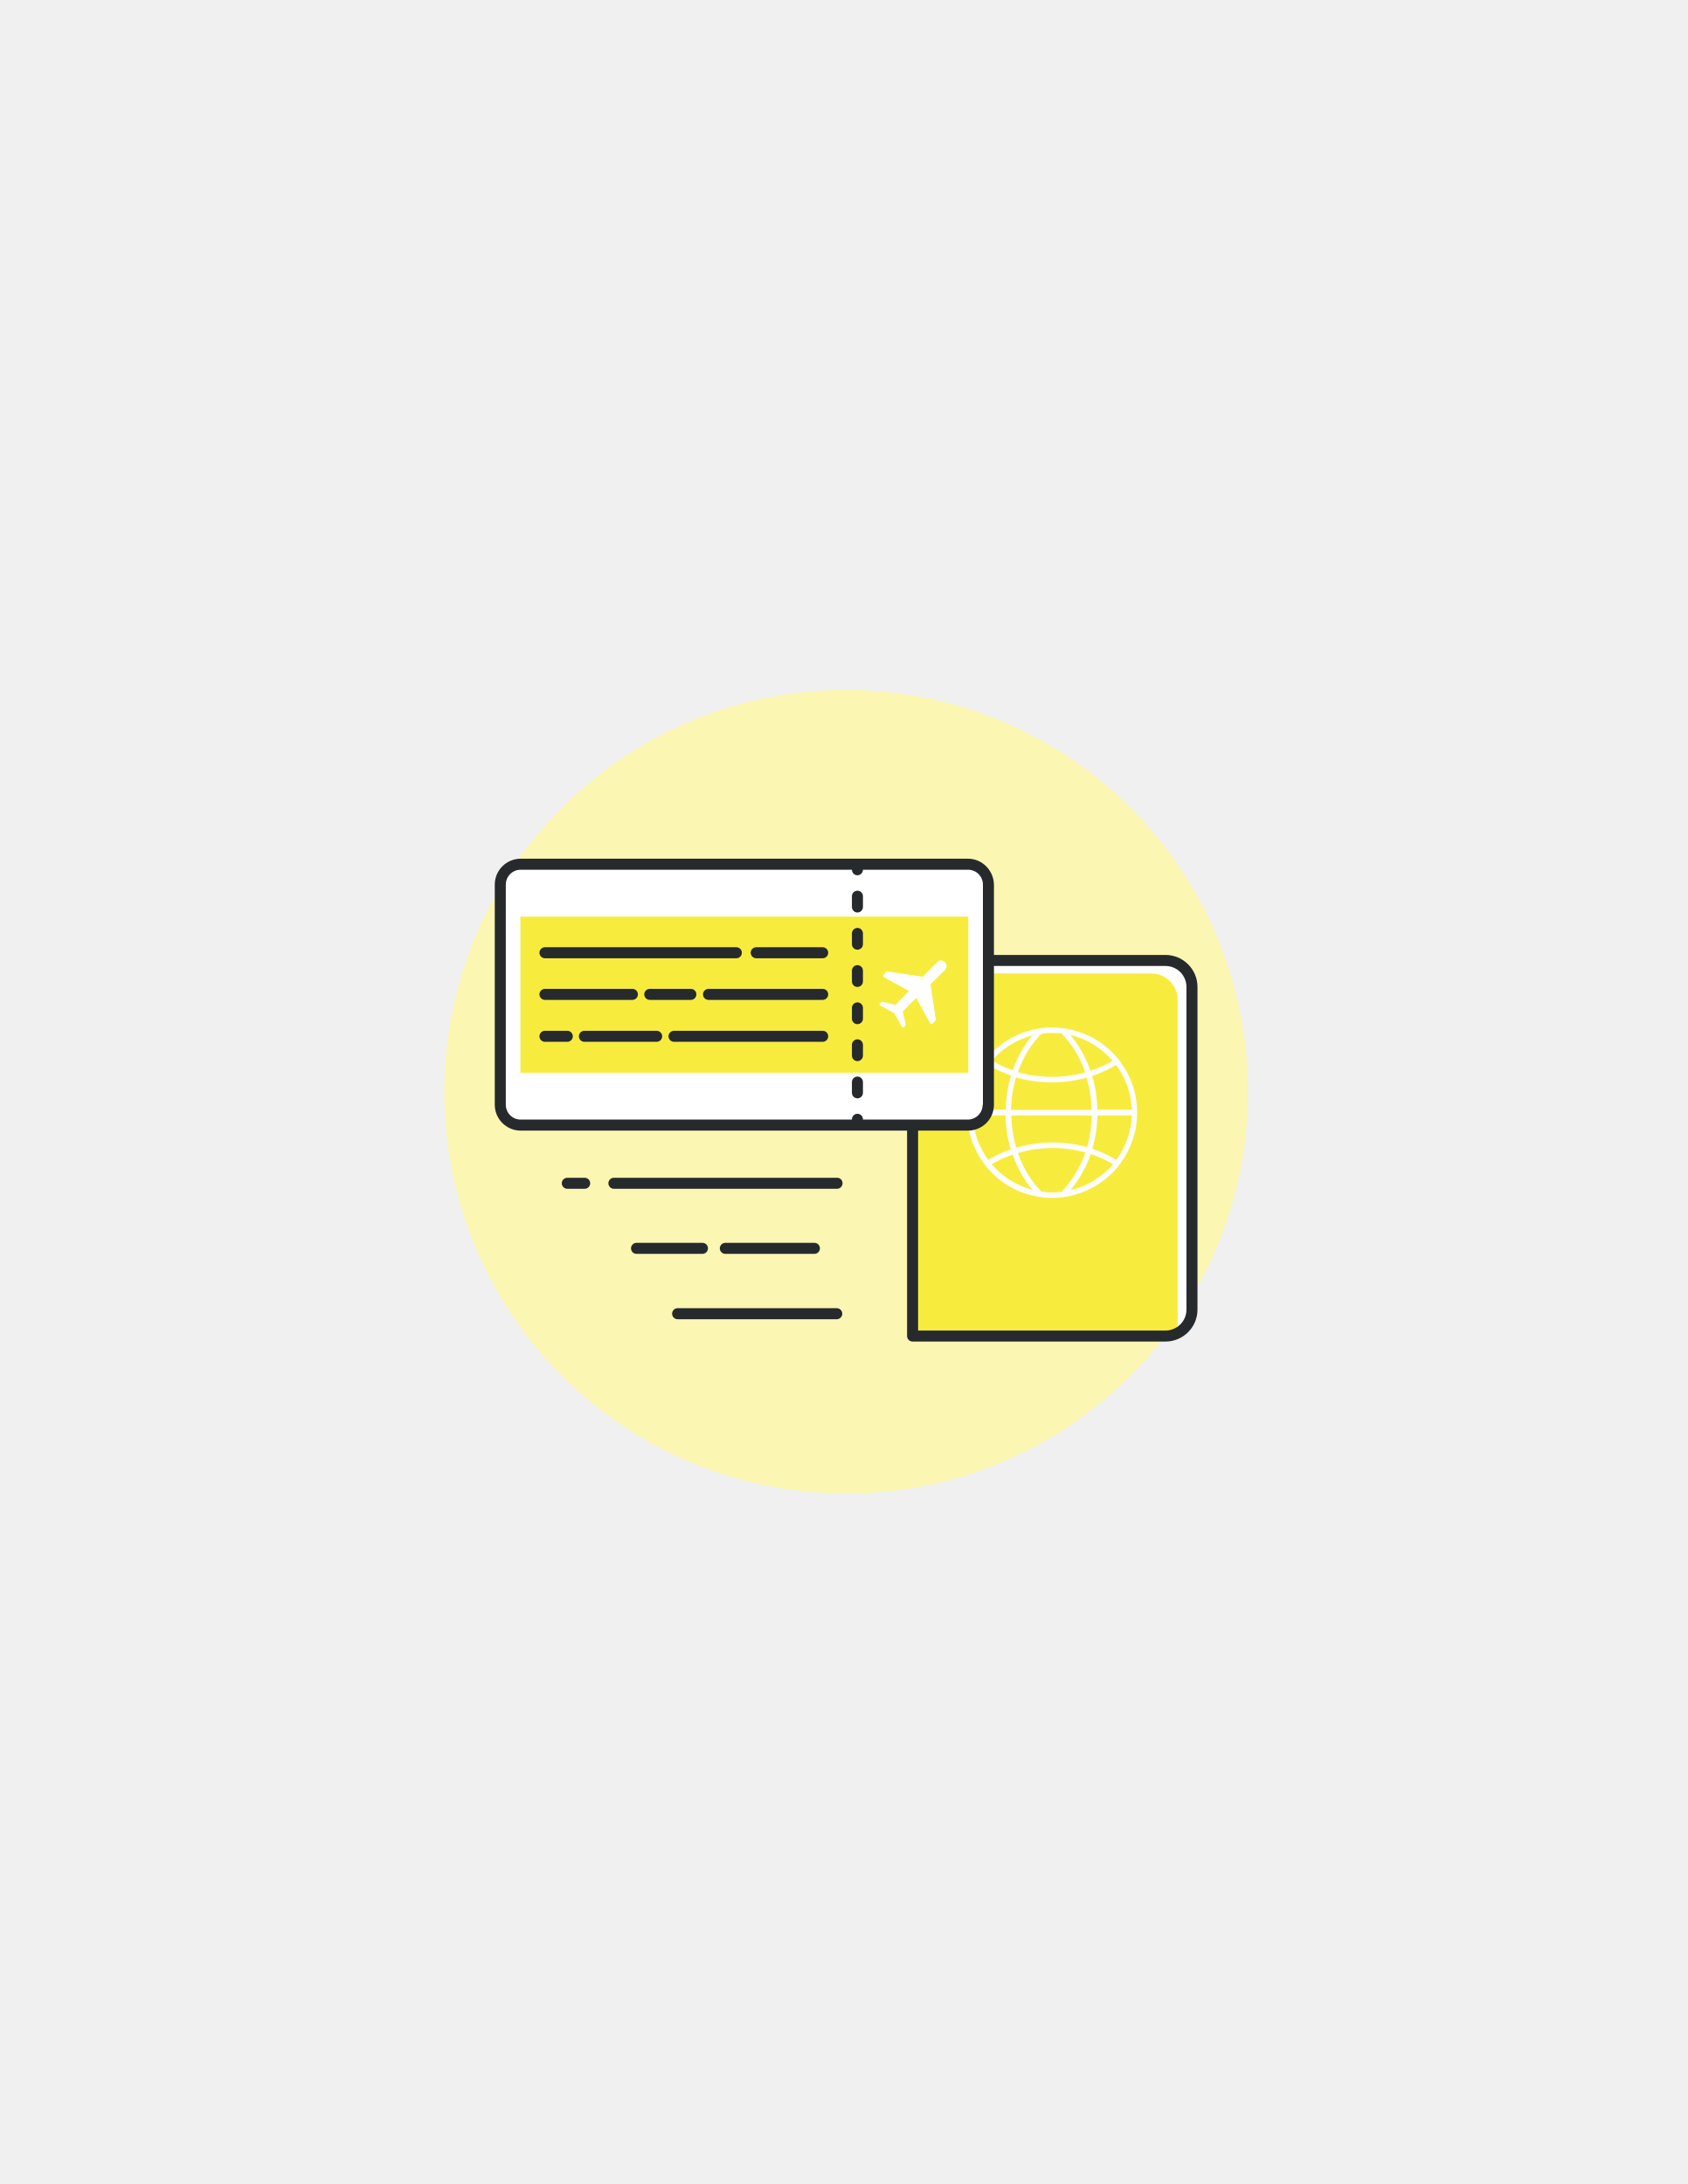
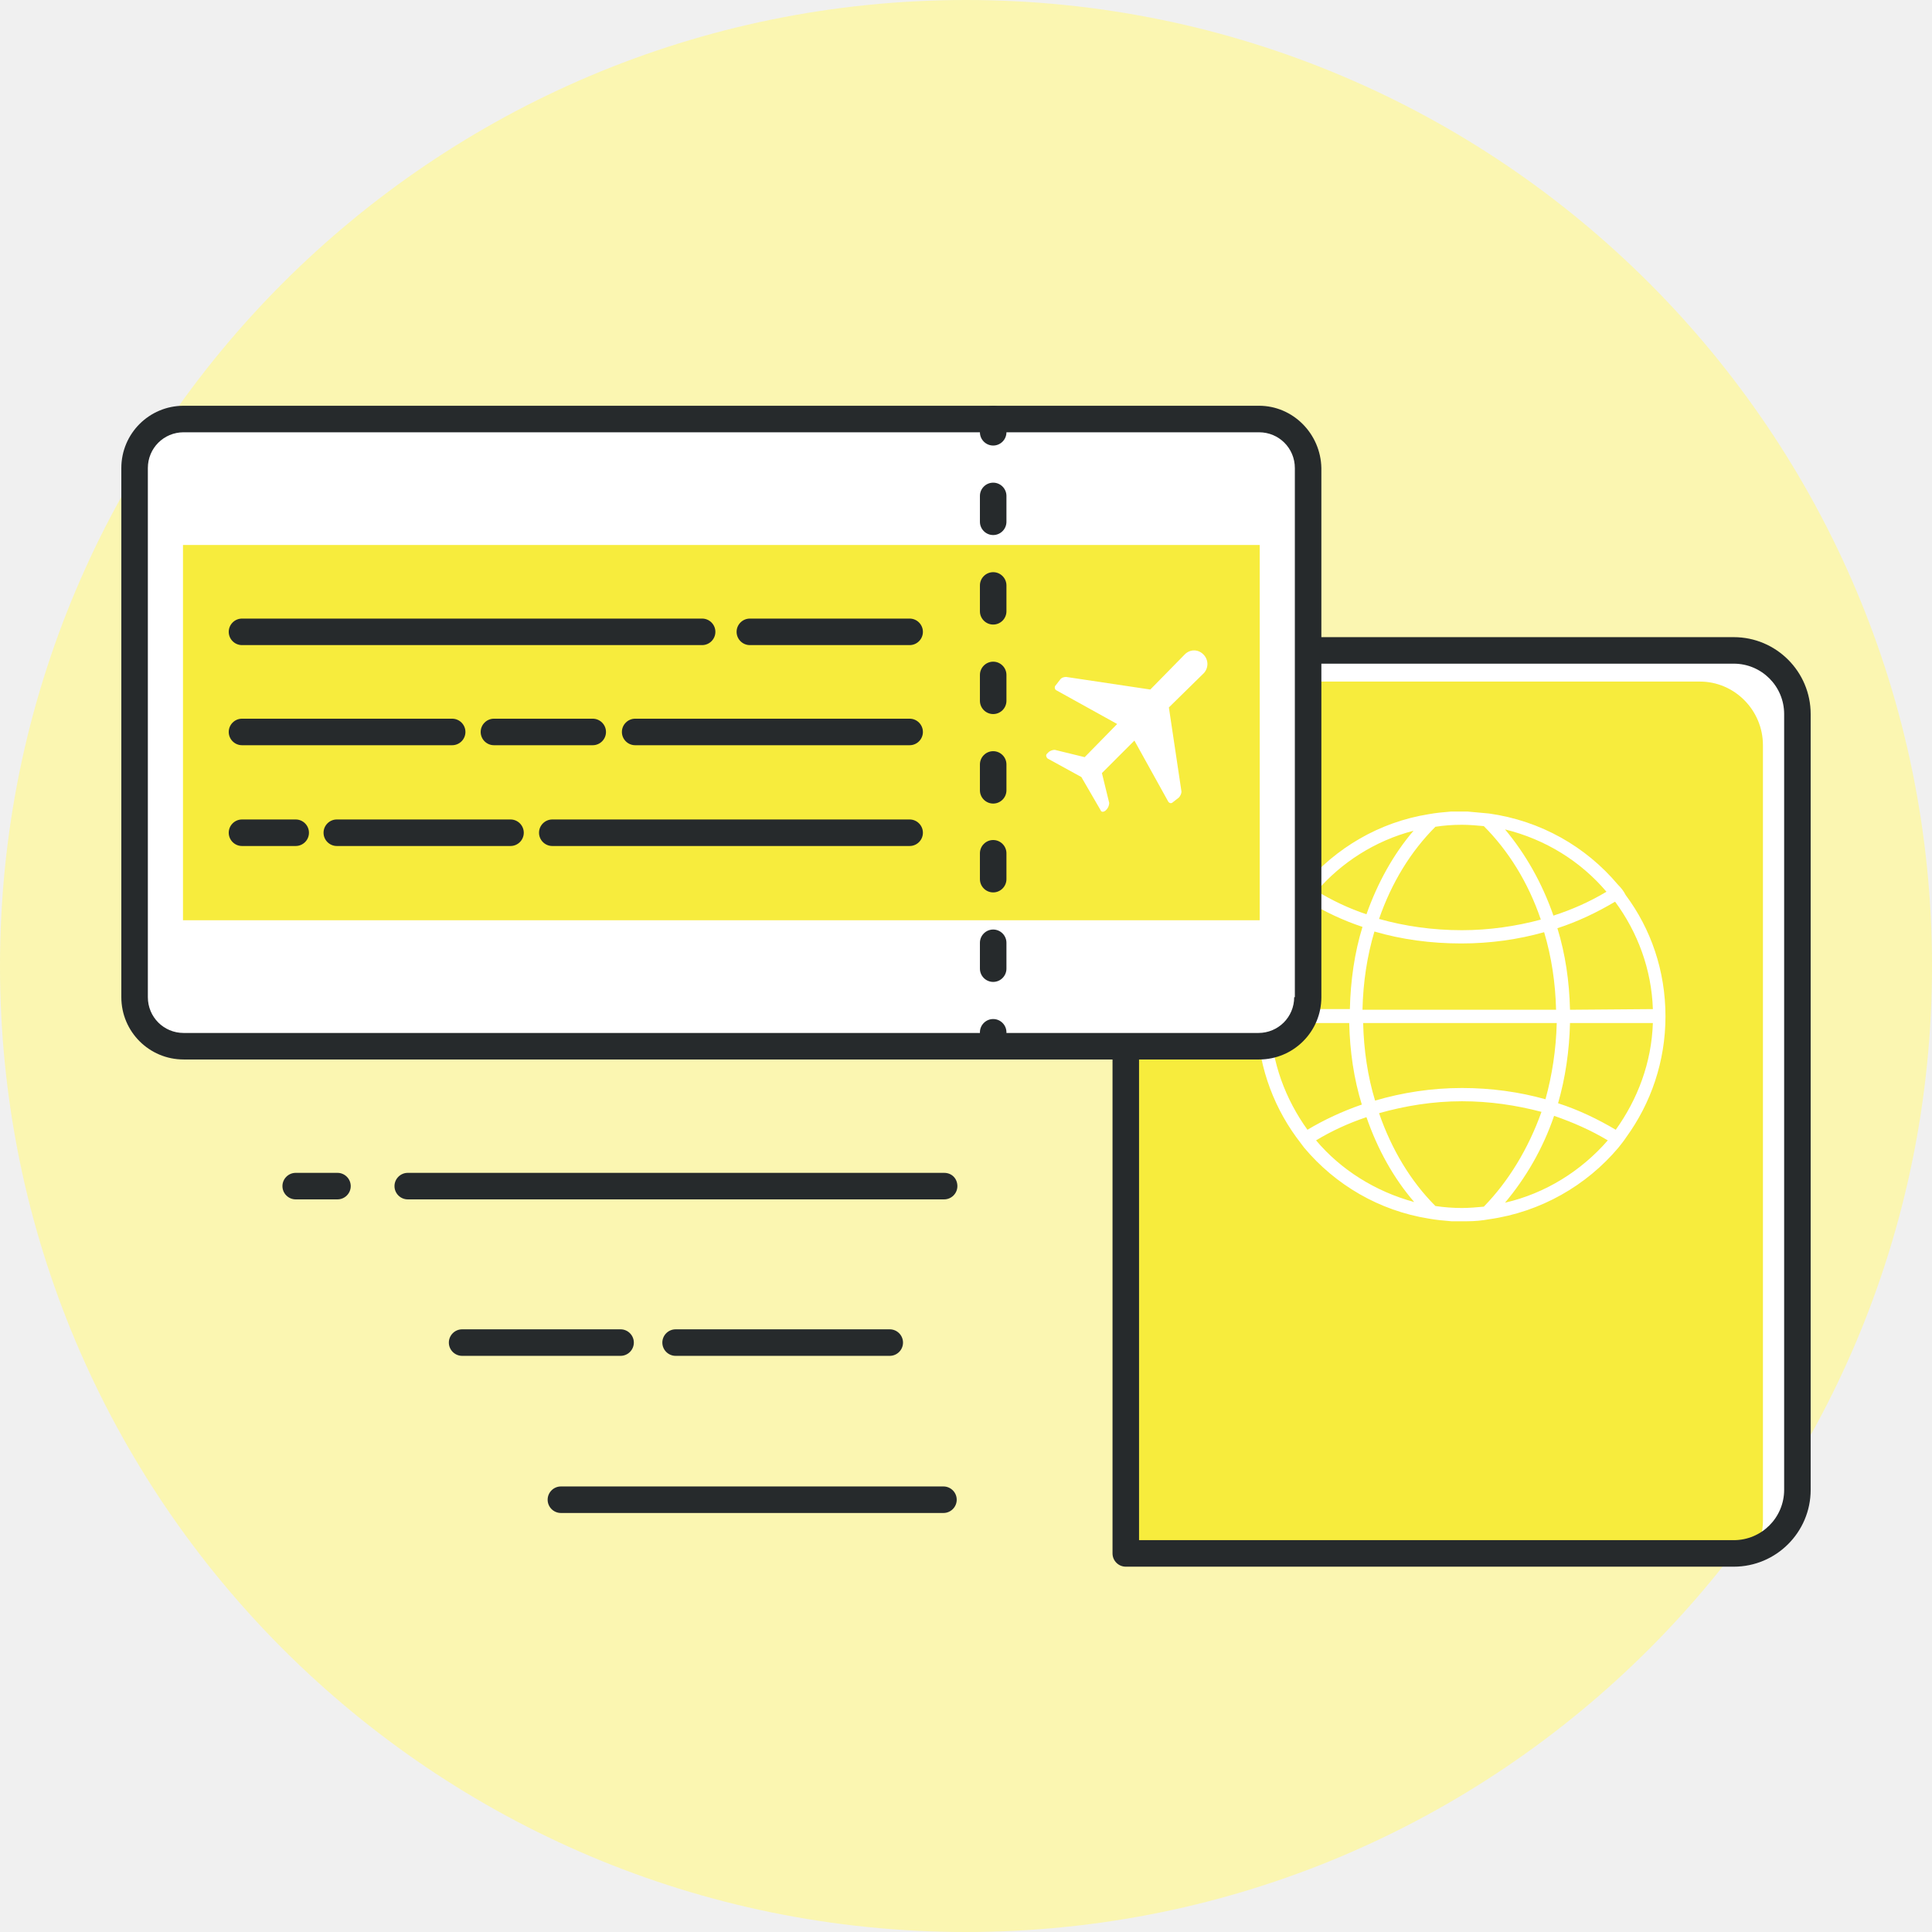
- <svg xmlns="http://www.w3.org/2000/svg" version="1.1" id="Layer_1" x="0px" y="0px" viewBox="0 0 612 792" style="enable-background:new 0 0 612 792;" xml:space="preserve">
+ <svg xmlns="http://www.w3.org/2000/svg" version="1.1" x="0px" y="0px" width="291.4px" height="291.4px" viewBox="0 0 291.4 291.4" style="enable-background:new 0 0 291.4 291.4;" xml:space="preserve">
  <style type="text/css">
	.st0{fill:#FBF6B1;}
	.st1{fill:#FFFFFF;}
	.st2{fill:#F7EC3D;}
	.st3{fill:#262A2C;}
</style>
-   <circle class="st0" cx="306.8" cy="395.9" r="145.7" />
+   <defs>
+ </defs>
+   <circle class="st0" cx="145.7" cy="145.7" r="145.7" />
  <g>
-     <path class="st1" d="M422.6,348.3h-3.4h-78.8h-9.6v9.6v117v9.6h9.6h78.8h3.4c5.3,0,9.6-4.3,9.6-9.6v-117   C432.2,352.6,427.9,348.3,422.6,348.3z" />
-     <path class="st2" d="M417.5,353h-3.4h-78.8h-4.4v4.9v117v9.6h9.6h78.8h3.4c1.2,0,2.3-0.2,3.3-0.6c0.6-1.3,1-2.7,1-4.3v-117   C427,357.3,422.7,353,417.5,353z" />
-     <path class="st3" d="M422.6,346.3h-91.7c-1.1,0-2,0.9-2,2v136.2c0,1.1,0.9,2,2,2h91.7c6.4,0,11.6-5.2,11.6-11.6v-117   C434.2,351.5,429,346.3,422.6,346.3z M430.2,474.9c0,4.2-3.4,7.6-7.6,7.6h-89.7V350.3h89.7c4.2,0,7.6,3.4,7.6,7.6V474.9z" />
-     <path class="st1" d="M405.1,383.6c-4.8-5.7-11.6-9.6-19.4-10.7c-1.1-0.1-2.2-0.2-3.3-0.3c-0.3,0-0.6,0-0.9,0c-0.5,0-1,0-1.5,0   c-1.2,0.1-2.3,0.2-3.4,0.4c-7.5,1.2-14,5.1-18.7,10.6c-0.4,0.5-0.8,1-1.2,1.6c-3.8,5.1-6,11.5-6,18.3c0,6.8,2.2,13.1,5.9,18.2   c0.4,0.5,0.8,1.1,1.2,1.6c4.7,5.6,11.3,9.5,18.8,10.7c1.1,0.2,2.2,0.3,3.4,0.4c0.5,0,1,0,1.5,0c0.3,0,0.6,0,0.9,0   c1.1,0,2.2-0.1,3.3-0.3c7.8-1.1,14.7-5.1,19.5-10.8c0.4-0.5,0.8-1,1.2-1.6c3.7-5.1,5.9-11.4,5.9-18.2c0-6.9-2.2-13.2-6-18.3   C406,384.6,405.6,384.1,405.1,383.6z M403.4,384.7c-2.5,1.5-5.2,2.7-8,3.6c-1.7-4.9-4.2-9.3-7.3-13   C394.2,376.8,399.5,380.1,403.4,384.7z M366.6,402.5c0.1-4.2,0.7-8.1,1.8-11.8c4.1,1.2,8.5,1.8,13.1,1.8c4.4,0,8.6-0.6,12.5-1.7   c1.1,3.7,1.7,7.6,1.8,11.7H366.6z M395.9,404.5c-0.1,4-0.7,7.9-1.7,11.5c-3.9-1.1-8.2-1.7-12.6-1.7c-4.6,0-9,0.7-13.1,1.9   c-1.1-3.6-1.7-7.6-1.8-11.7H395.9z M377.6,374.9c1.3-0.2,2.6-0.3,4-0.3c1.1,0,2.2,0.1,3.3,0.2c3.7,3.7,6.7,8.5,8.6,14.1   c-3.7,1-7.8,1.6-11.9,1.6c-4.4,0-8.6-0.6-12.5-1.7C371,383.3,373.9,378.6,377.6,374.9z M374.3,375.5c-3,3.5-5.4,7.8-7.1,12.6   c-2.7-0.9-5.2-2.1-7.5-3.5C363.4,380.3,368.5,377,374.3,375.5z M358.4,386.2c2.5,1.5,5.2,2.8,8.2,3.8c-1.2,3.9-1.8,8.1-1.9,12.4   h-11.9C352.9,396.4,355,390.8,358.4,386.2z M352.7,404.5h11.9c0.1,4.3,0.7,8.4,1.9,12.3c-2.9,1-5.7,2.3-8.2,3.8   C355,416,352.9,410.5,352.7,404.5z M359.6,422.2c2.3-1.4,4.9-2.6,7.6-3.5c1.7,4.9,4.1,9.2,7.2,12.8   C368.5,429.9,363.3,426.6,359.6,422.2z M384.9,432.2c-1.1,0.1-2.2,0.2-3.3,0.2c-1.3,0-2.7-0.1-4-0.3c-3.7-3.7-6.6-8.5-8.5-14   c3.9-1.1,8.1-1.8,12.5-1.8c4.2,0,8.2,0.6,12,1.6C391.6,423.5,388.6,428.4,384.9,432.2z M388.1,431.6c3.1-3.7,5.7-8.1,7.4-13.1   c2.9,1,5.6,2.2,8.1,3.7C399.6,426.8,394.2,430.2,388.1,431.6z M404.8,420.6c-2.7-1.6-5.6-3-8.7-4c1.1-3.8,1.7-7.9,1.8-12.1h12.5   C410.2,410.5,408.1,416,404.8,420.6z M397.9,402.5c-0.1-4.3-0.7-8.4-1.9-12.3c3.1-1,6-2.4,8.7-4c3.4,4.6,5.5,10.2,5.7,16.2H397.9z" />
-     <path class="st1" d="M351,313.4H188.8c-4,0-7.4,3.3-7.4,7.4v79.8c0,4,3.3,7.4,7.4,7.4H351c4,0,7.4-3.3,7.4-7.4v-79.8   C358.3,316.7,355,313.4,351,313.4z" />
-     <path class="st2" d="M344.3,313.4H195.5c-3.7,0-6.8,3.3-6.8,7.4v79.8c0,4,3,7.4,6.8,7.4h148.8c3.7,0,6.8-3.3,6.8-7.4v-79.8   C351.1,316.7,348,313.4,344.3,313.4z" />
-     <path class="st1" d="M351,313.4H188.8c-4,0-7.4,3.3-7.4,7.4v11.6h176.9v-11.6C358.3,316.7,355,313.4,351,313.4z" />
-     <path class="st1" d="M181.5,400.6c0,4,3.3,7.4,7.4,7.4H351c4,0,7.4-3.3,7.4-7.4V389H181.5V400.6z" />
+     <path class="st1" d="M261.5,98.1h-3.4h-78.8h-9.6v9.6v117v9.6h9.6h78.8h3.4c5.3,0,9.6-4.3,9.6-9.6v-117   C271.1,102.4,266.8,98.1,261.5,98.1z" />
+     <path class="st2" d="M256.4,102.8H253h-78.8h-4.4v4.9v117v9.6h9.6h78.8h3.4c1.2,0,2.3-0.2,3.3-0.6c0.6-1.3,1-2.7,1-4.3v-117   C265.9,107.1,261.6,102.8,256.4,102.8z" />
+     <path class="st3" d="M261.5,96.1h-91.7c-1.1,0-2,0.9-2,2v136.2c0,1.1,0.9,2,2,2h91.7c6.4,0,11.6-5.2,11.6-11.6v-117   C273.1,101.3,267.9,96.1,261.5,96.1z M269.1,224.7c0,4.2-3.4,7.6-7.6,7.6h-89.7V100.1h89.7c4.2,0,7.6,3.4,7.6,7.6V224.7   L269.1,224.7z" />
+     <path class="st1" d="M244,133.4c-4.8-5.7-11.6-9.6-19.4-10.7c-1.1-0.1-2.2-0.2-3.3-0.3c-0.3,0-0.6,0-0.9,0c-0.5,0-1,0-1.5,0   c-1.2,0.1-2.3,0.2-3.4,0.4c-7.5,1.2-14,5.1-18.7,10.6c-0.4,0.5-0.8,1-1.2,1.6c-3.8,5.1-6,11.5-6,18.3s2.2,13.1,5.9,18.2   c0.4,0.5,0.8,1.1,1.2,1.6c4.7,5.6,11.3,9.5,18.8,10.7c1.1,0.2,2.2,0.3,3.4,0.4c0.5,0,1,0,1.5,0c0.3,0,0.6,0,0.9,0   c1.1,0,2.2-0.1,3.3-0.3c7.8-1.1,14.7-5.1,19.5-10.8c0.4-0.5,0.8-1,1.2-1.6c3.7-5.1,5.9-11.4,5.9-18.2c0-6.9-2.2-13.2-6-18.3   C244.9,134.4,244.5,133.9,244,133.4z M242.3,134.5c-2.5,1.5-5.2,2.7-8,3.6c-1.7-4.9-4.2-9.3-7.3-13   C233.1,126.6,238.4,129.9,242.3,134.5z M205.5,152.3c0.1-4.2,0.7-8.1,1.8-11.8c4.1,1.2,8.5,1.8,13.1,1.8c4.4,0,8.6-0.6,12.5-1.7   c1.1,3.7,1.7,7.6,1.8,11.7H205.5z M234.8,154.3c-0.1,4-0.7,7.9-1.7,11.5c-3.9-1.1-8.2-1.7-12.6-1.7c-4.6,0-9,0.7-13.1,1.9   c-1.1-3.6-1.7-7.6-1.8-11.7L234.8,154.3L234.8,154.3z M216.5,124.7c1.3-0.2,2.6-0.3,4-0.3c1.1,0,2.2,0.1,3.3,0.2   c3.7,3.7,6.7,8.5,8.6,14.1c-3.7,1-7.8,1.6-11.9,1.6c-4.4,0-8.6-0.6-12.5-1.7C209.9,133.1,212.8,128.4,216.5,124.7z M213.2,125.3   c-3,3.5-5.4,7.8-7.1,12.6c-2.7-0.9-5.2-2.1-7.5-3.5C202.3,130.1,207.4,126.8,213.2,125.3z M197.3,136c2.5,1.5,5.2,2.8,8.2,3.8   c-1.2,3.9-1.8,8.1-1.9,12.4h-11.9C191.8,146.2,193.9,140.6,197.3,136z M191.6,154.3h11.9c0.1,4.3,0.7,8.4,1.9,12.3   c-2.9,1-5.7,2.3-8.2,3.8C193.9,165.8,191.8,160.3,191.6,154.3z M198.5,172c2.3-1.4,4.9-2.6,7.6-3.5c1.7,4.9,4.1,9.2,7.2,12.8   C207.4,179.7,202.2,176.4,198.5,172z M223.8,182c-1.1,0.1-2.2,0.2-3.3,0.2c-1.3,0-2.7-0.1-4-0.3c-3.7-3.7-6.6-8.5-8.5-14   c3.9-1.1,8.1-1.8,12.5-1.8c4.2,0,8.2,0.6,12,1.6C230.5,173.3,227.5,178.2,223.8,182z M227,181.4c3.1-3.7,5.7-8.1,7.4-13.1   c2.9,1,5.6,2.2,8.1,3.7C238.5,176.6,233.1,180,227,181.4z M243.7,170.4c-2.7-1.6-5.6-3-8.7-4c1.1-3.8,1.7-7.9,1.8-12.1h12.5   C249.1,160.3,247,165.8,243.7,170.4z M236.8,152.3c-0.1-4.3-0.7-8.4-1.9-12.3c3.1-1,6-2.4,8.7-4c3.4,4.6,5.5,10.2,5.7,16.2   L236.8,152.3L236.8,152.3z" />
+     <path class="st1" d="M189.9,63.2H27.7c-4,0-7.4,3.3-7.4,7.4v79.8c0,4,3.3,7.4,7.4,7.4h162.2c4,0,7.4-3.3,7.4-7.4V70.6   C197.2,66.5,193.9,63.2,189.9,63.2z" />
+     <path class="st2" d="M183.2,63.2H34.4c-3.7,0-6.8,3.3-6.8,7.4v79.8c0,4,3,7.4,6.8,7.4h148.8c3.7,0,6.8-3.3,6.8-7.4V70.6   C190,66.5,186.9,63.2,183.2,63.2z" />
+     <path class="st1" d="M189.9,63.2H27.7c-4,0-7.4,3.3-7.4,7.4v11.6h176.9V70.6C197.2,66.5,193.9,63.2,189.9,63.2z" />
+     <path class="st1" d="M20.4,150.4c0,4,3.3,7.4,7.4,7.4h162.1c4,0,7.4-3.3,7.4-7.4v-11.6H20.4V150.4z" />
    <g>
-       <path class="st1" d="M342.6,348.9C342.6,348.9,342.6,348.9,342.6,348.9c-0.8-0.8-2-0.8-2.8,0l-5.2,5.3l-12.7-1.9    c-0.3,0-0.7,0.1-0.9,0.4l-0.7,0.9c-0.2,0.2-0.1,0.6,0.1,0.7l9.2,5.1l-4.9,5l-4.5-1.1c-0.3,0-0.7,0.1-1,0.4l-0.2,0.2    c-0.2,0.2-0.1,0.5,0.1,0.7l5.1,2.8l2.9,5c0.1,0.3,0.4,0.3,0.7,0.1l0.2-0.2c0.2-0.2,0.4-0.6,0.4-1l-1.1-4.5l4.9-4.9l5.1,9.2    c0.2,0.3,0.5,0.3,0.7,0.1l0.9-0.7c0.2-0.2,0.4-0.6,0.4-0.9l-1.9-12.7l5.3-5.2C343.4,350.9,343.4,349.7,342.6,348.9    C342.7,349,342.6,348.9,342.6,348.9z" />
+       <path class="st1" d="M181.5,98.7L181.5,98.7c-0.8-0.8-2-0.8-2.8,0l-5.2,5.3l-12.7-1.9c-0.3,0-0.7,0.1-0.9,0.4l-0.7,0.9    c-0.2,0.2-0.1,0.6,0.1,0.7l9.2,5.1l-4.9,5l-4.5-1.1c-0.3,0-0.7,0.1-1,0.4l-0.2,0.2c-0.2,0.2-0.1,0.5,0.1,0.7l5.1,2.8l2.9,5    c0.1,0.3,0.4,0.3,0.7,0.1l0.2-0.2c0.2-0.2,0.4-0.6,0.4-1l-1.1-4.5l4.9-4.9l5.1,9.2c0.2,0.3,0.5,0.3,0.7,0.1l0.9-0.7    c0.2-0.2,0.4-0.6,0.4-0.9l-1.9-12.7l5.3-5.2C182.3,100.7,182.3,99.5,181.5,98.7C181.6,98.8,181.5,98.7,181.5,98.7z" />
    </g>
    <g>
-       <path class="st3" d="M310.9,311.4c-1.1,0-2,0.9-2,2v2c0,1.1,0.9,2,2,2c1.1,0,2-0.9,2-2v-2C312.9,312.3,312,311.4,310.9,311.4z" />
-       <path class="st3" d="M310.9,323c-1.1,0-2,0.9-2,2v3.9c0,1.1,0.9,2,2,2c1.1,0,2-0.9,2-2V325C312.9,323.9,312,323,310.9,323z" />
-       <path class="st3" d="M310.9,376.9c-1.1,0-2,0.9-2,2v3.9c0,1.1,0.9,2,2,2c1.1,0,2-0.9,2-2v-3.9C312.9,377.8,312,376.9,310.9,376.9z    " />
-       <path class="st3" d="M310.9,390.4c-1.1,0-2,0.9-2,2v3.9c0,1.1,0.9,2,2,2c1.1,0,2-0.9,2-2v-3.9C312.9,391.3,312,390.4,310.9,390.4z    " />
-       <path class="st3" d="M310.9,363.5c-1.1,0-2,0.9-2,2v3.9c0,1.1,0.9,2,2,2c1.1,0,2-0.9,2-2v-3.9C312.9,364.4,312,363.5,310.9,363.5z    " />
-       <path class="st3" d="M310.9,336.5c-1.1,0-2,0.9-2,2v3.9c0,1.1,0.9,2,2,2c1.1,0,2-0.9,2-2v-3.9C312.9,337.4,312,336.5,310.9,336.5z    " />
-       <path class="st3" d="M310.9,350c-1.1,0-2,0.9-2,2v3.9c0,1.1,0.9,2,2,2c1.1,0,2-0.9,2-2V352C312.9,350.9,312,350,310.9,350z" />
-       <path class="st3" d="M310.9,403.9c-1.1,0-2,0.9-2,2v2c0,1.1,0.9,2,2,2c1.1,0,2-0.9,2-2v-2C312.9,404.8,312,403.9,310.9,403.9z" />
+       <path class="st3" d="M149.8,61.2c-1.1,0-2,0.9-2,2v2c0,1.1,0.9,2,2,2s2-0.9,2-2v-2C151.8,62.1,150.9,61.2,149.8,61.2z" />
+       <path class="st3" d="M149.8,72.8c-1.1,0-2,0.9-2,2v3.9c0,1.1,0.9,2,2,2s2-0.9,2-2v-3.9C151.8,73.7,150.9,72.8,149.8,72.8z" />
+       <path class="st3" d="M149.8,126.7c-1.1,0-2,0.9-2,2v3.9c0,1.1,0.9,2,2,2s2-0.9,2-2v-3.9C151.8,127.6,150.9,126.7,149.8,126.7z" />
+       <path class="st3" d="M149.8,140.2c-1.1,0-2,0.9-2,2v3.9c0,1.1,0.9,2,2,2s2-0.9,2-2v-3.9C151.8,141.1,150.9,140.2,149.8,140.2z" />
+       <path class="st3" d="M149.8,113.3c-1.1,0-2,0.9-2,2v3.9c0,1.1,0.9,2,2,2s2-0.9,2-2v-3.9C151.8,114.2,150.9,113.3,149.8,113.3z" />
+       <path class="st3" d="M149.8,86.3c-1.1,0-2,0.9-2,2v3.9c0,1.1,0.9,2,2,2s2-0.9,2-2v-3.9C151.8,87.2,150.9,86.3,149.8,86.3z" />
+       <path class="st3" d="M149.8,99.8c-1.1,0-2,0.9-2,2v3.9c0,1.1,0.9,2,2,2s2-0.9,2-2v-3.9C151.8,100.7,150.9,99.8,149.8,99.8z" />
+       <path class="st3" d="M149.8,153.7c-1.1,0-2,0.9-2,2v2c0,1.1,0.9,2,2,2s2-0.9,2-2v-2C151.8,154.6,150.9,153.7,149.8,153.7z" />
    </g>
-     <path class="st3" d="M351,311.4H188.8c-5.2,0-9.4,4.2-9.4,9.4v79.8c0,5.2,4.2,9.4,9.4,9.4H351c5.2,0,9.4-4.2,9.4-9.4v-79.8   C360.3,315.6,356.1,311.4,351,311.4z M356.3,400.6c0,3-2.4,5.4-5.4,5.4H188.8c-3,0-5.4-2.4-5.4-5.4v-79.8c0-3,2.4-5.4,5.4-5.4H351   c3,0,5.4,2.4,5.4,5.4V400.6z" />
+     <path class="st3" d="M189.9,61.2H27.7c-5.2,0-9.4,4.2-9.4,9.4v79.8c0,5.2,4.2,9.4,9.4,9.4h162.2c5.2,0,9.4-4.2,9.4-9.4V70.6   C199.2,65.4,195,61.2,189.9,61.2z M195.2,150.4c0,3-2.4,5.4-5.4,5.4H27.7c-3,0-5.4-2.4-5.4-5.4V70.6c0-3,2.4-5.4,5.4-5.4h162.2   c3,0,5.4,2.4,5.4,5.4v79.8H195.2z" />
    <g>
-       <path class="st3" d="M298.3,373.8h-53.9c-1.1,0-2,0.9-2,2c0,1.1,0.9,2,2,2h53.9c1.1,0,2-0.9,2-2    C300.3,374.7,299.4,373.8,298.3,373.8z" />
-       <path class="st3" d="M238.1,373.8h-26.2c-1.1,0-2,0.9-2,2c0,1.1,0.9,2,2,2h26.2c1.1,0,2-0.9,2-2    C240.1,374.7,239.2,373.8,238.1,373.8z" />
-       <path class="st3" d="M205.7,373.8h-8.1c-1.1,0-2,0.9-2,2c0,1.1,0.9,2,2,2h8.1c1.1,0,2-0.9,2-2    C207.7,374.7,206.8,373.8,205.7,373.8z" />
-       <path class="st3" d="M267,343.5h-69.4c-1.1,0-2,0.9-2,2c0,1.1,0.9,2,2,2H267c1.1,0,2-0.9,2-2C269,344.4,268.1,343.5,267,343.5z" />
-       <path class="st3" d="M298.3,343.5h-24.1c-1.1,0-2,0.9-2,2c0,1.1,0.9,2,2,2h24.1c1.1,0,2-0.9,2-2    C300.3,344.4,299.4,343.5,298.3,343.5z" />
-       <path class="st3" d="M229.3,358.6h-31.7c-1.1,0-2,0.9-2,2s0.9,2,2,2h31.7c1.1,0,2-0.9,2-2S230.4,358.6,229.3,358.6z" />
-       <path class="st3" d="M250.5,358.6h-14.9c-1.1,0-2,0.9-2,2s0.9,2,2,2h14.9c1.1,0,2-0.9,2-2S251.6,358.6,250.5,358.6z" />
-       <path class="st3" d="M298.3,358.6h-41.4c-1.1,0-2,0.9-2,2s0.9,2,2,2h41.4c1.1,0,2-0.9,2-2S299.4,358.6,298.3,358.6z" />
+       <path class="st3" d="M137.2,123.6H83.3c-1.1,0-2,0.9-2,2s0.9,2,2,2h53.9c1.1,0,2-0.9,2-2C139.2,124.5,138.3,123.6,137.2,123.6z" />
+       <path class="st3" d="M77,123.6H50.8c-1.1,0-2,0.9-2,2s0.9,2,2,2H77c1.1,0,2-0.9,2-2C79,124.5,78.1,123.6,77,123.6z" />
+       <path class="st3" d="M44.6,123.6h-8.1c-1.1,0-2,0.9-2,2s0.9,2,2,2h8.1c1.1,0,2-0.9,2-2C46.6,124.5,45.7,123.6,44.6,123.6z" />
+       <path class="st3" d="M105.9,93.3H36.5c-1.1,0-2,0.9-2,2s0.9,2,2,2h69.4c1.1,0,2-0.9,2-2S107,93.3,105.9,93.3z" />
+       <path class="st3" d="M137.2,93.3h-24.1c-1.1,0-2,0.9-2,2s0.9,2,2,2h24.1c1.1,0,2-0.9,2-2S138.3,93.3,137.2,93.3z" />
+       <path class="st3" d="M68.2,108.4H36.5c-1.1,0-2,0.9-2,2s0.9,2,2,2h31.7c1.1,0,2-0.9,2-2S69.3,108.4,68.2,108.4z" />
+       <path class="st3" d="M89.4,108.4H74.5c-1.1,0-2,0.9-2,2s0.9,2,2,2h14.9c1.1,0,2-0.9,2-2S90.5,108.4,89.4,108.4z" />
+       <path class="st3" d="M137.2,108.4H95.8c-1.1,0-2,0.9-2,2s0.9,2,2,2h41.4c1.1,0,2-0.9,2-2S138.3,108.4,137.2,108.4z" />
    </g>
    <g>
-       <path class="st3" d="M303.5,427.1h-80.9c-1.1,0-2,0.9-2,2c0,1.1,0.9,2,2,2h80.9c1.1,0,2-0.9,2-2    C305.5,428,304.7,427.1,303.5,427.1z" />
-       <path class="st3" d="M212,427.1h-6.3c-1.1,0-2,0.9-2,2c0,1.1,0.9,2,2,2h6.3c1.1,0,2-0.9,2-2C214,428,213.1,427.1,212,427.1z" />
-       <path class="st3" d="M254.7,450.7h-23.9c-1.1,0-2,0.9-2,2s0.9,2,2,2h23.9c1.1,0,2-0.9,2-2S255.8,450.7,254.7,450.7z" />
-       <path class="st3" d="M295.3,450.7h-32.3c-1.1,0-2,0.9-2,2s0.9,2,2,2h32.3c1.1,0,2-0.9,2-2S296.4,450.7,295.3,450.7z" />
-       <path class="st3" d="M303.4,474.4h-57.7c-1.1,0-2,0.9-2,2c0,1.1,0.9,2,2,2h57.7c1.1,0,2-0.9,2-2    C305.4,475.3,304.5,474.4,303.4,474.4z" />
+       <path class="st3" d="M142.4,176.9H61.5c-1.1,0-2,0.9-2,2s0.9,2,2,2h80.9c1.1,0,2-0.9,2-2S143.6,176.9,142.4,176.9z" />
+       <path class="st3" d="M50.9,176.9h-6.3c-1.1,0-2,0.9-2,2s0.9,2,2,2h6.3c1.1,0,2-0.9,2-2S52,176.9,50.9,176.9z" />
+       <path class="st3" d="M93.6,200.5H69.7c-1.1,0-2,0.9-2,2s0.9,2,2,2h23.9c1.1,0,2-0.9,2-2S94.7,200.5,93.6,200.5z" />
+       <path class="st3" d="M134.2,200.5h-32.3c-1.1,0-2,0.9-2,2s0.9,2,2,2h32.3c1.1,0,2-0.9,2-2S135.3,200.5,134.2,200.5z" />
+       <path class="st3" d="M142.3,224.2H84.6c-1.1,0-2,0.9-2,2s0.9,2,2,2h57.7c1.1,0,2-0.9,2-2S143.4,224.2,142.3,224.2z" />
    </g>
  </g>
</svg>
